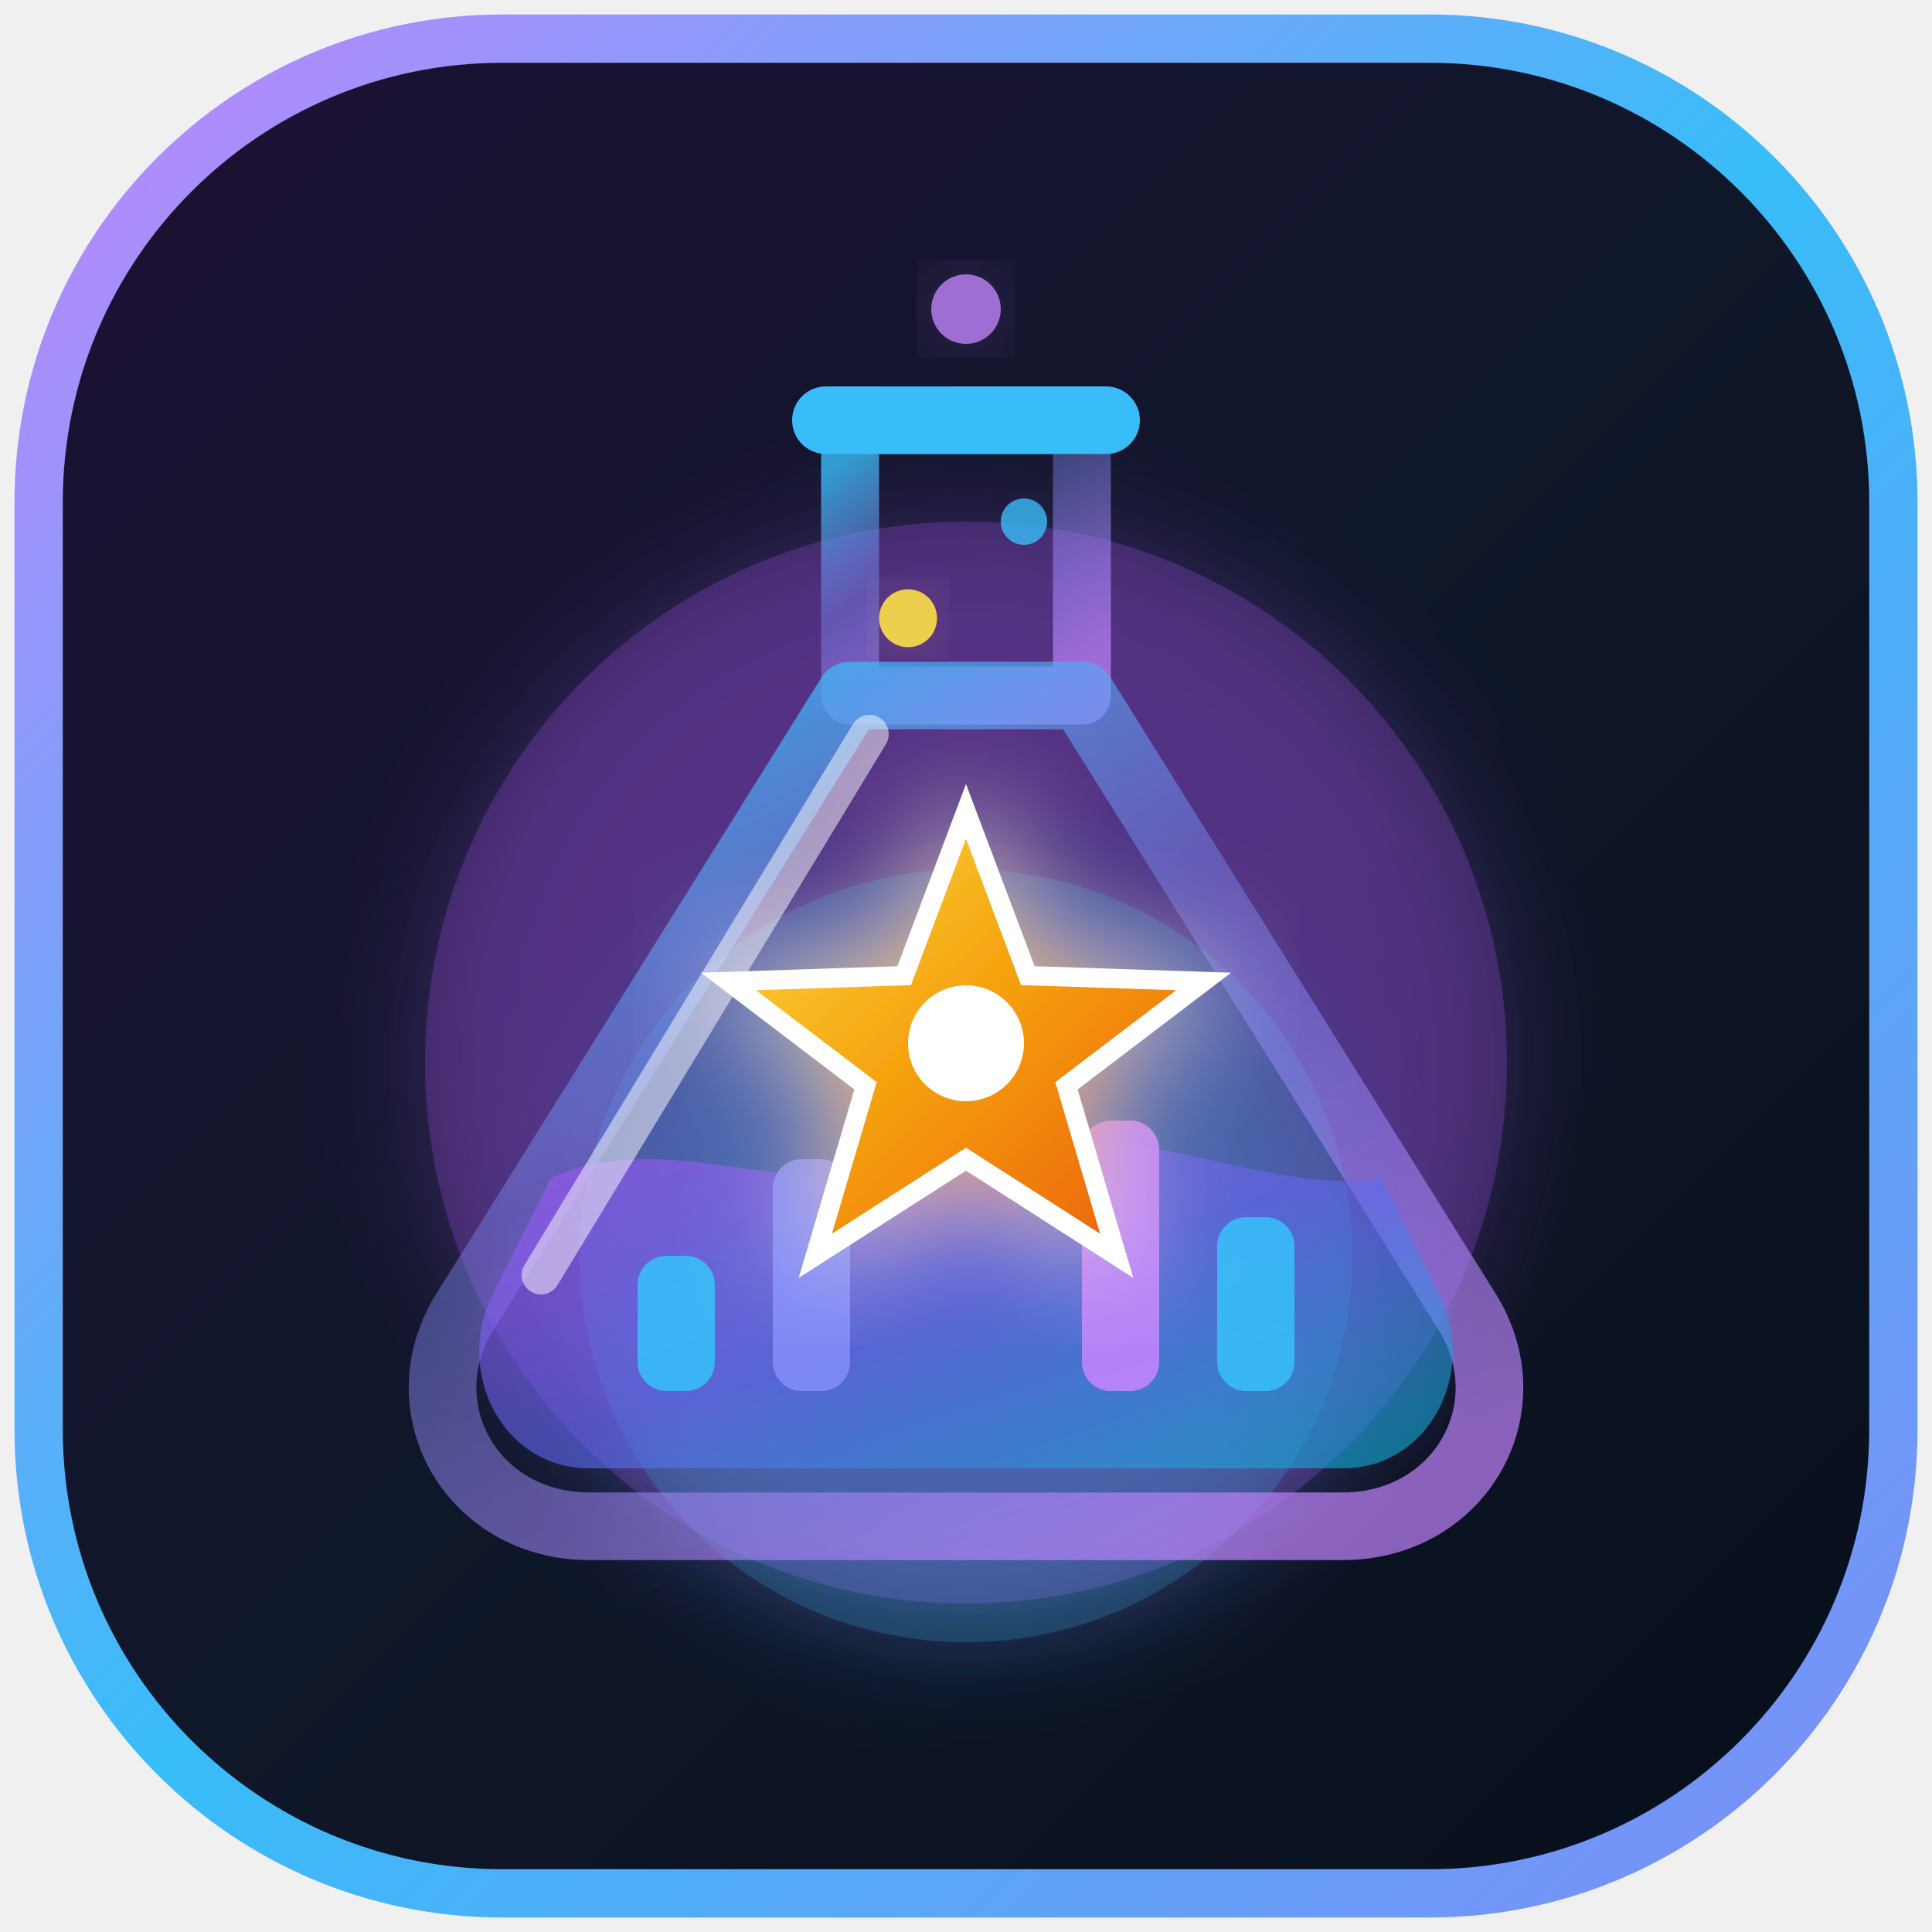
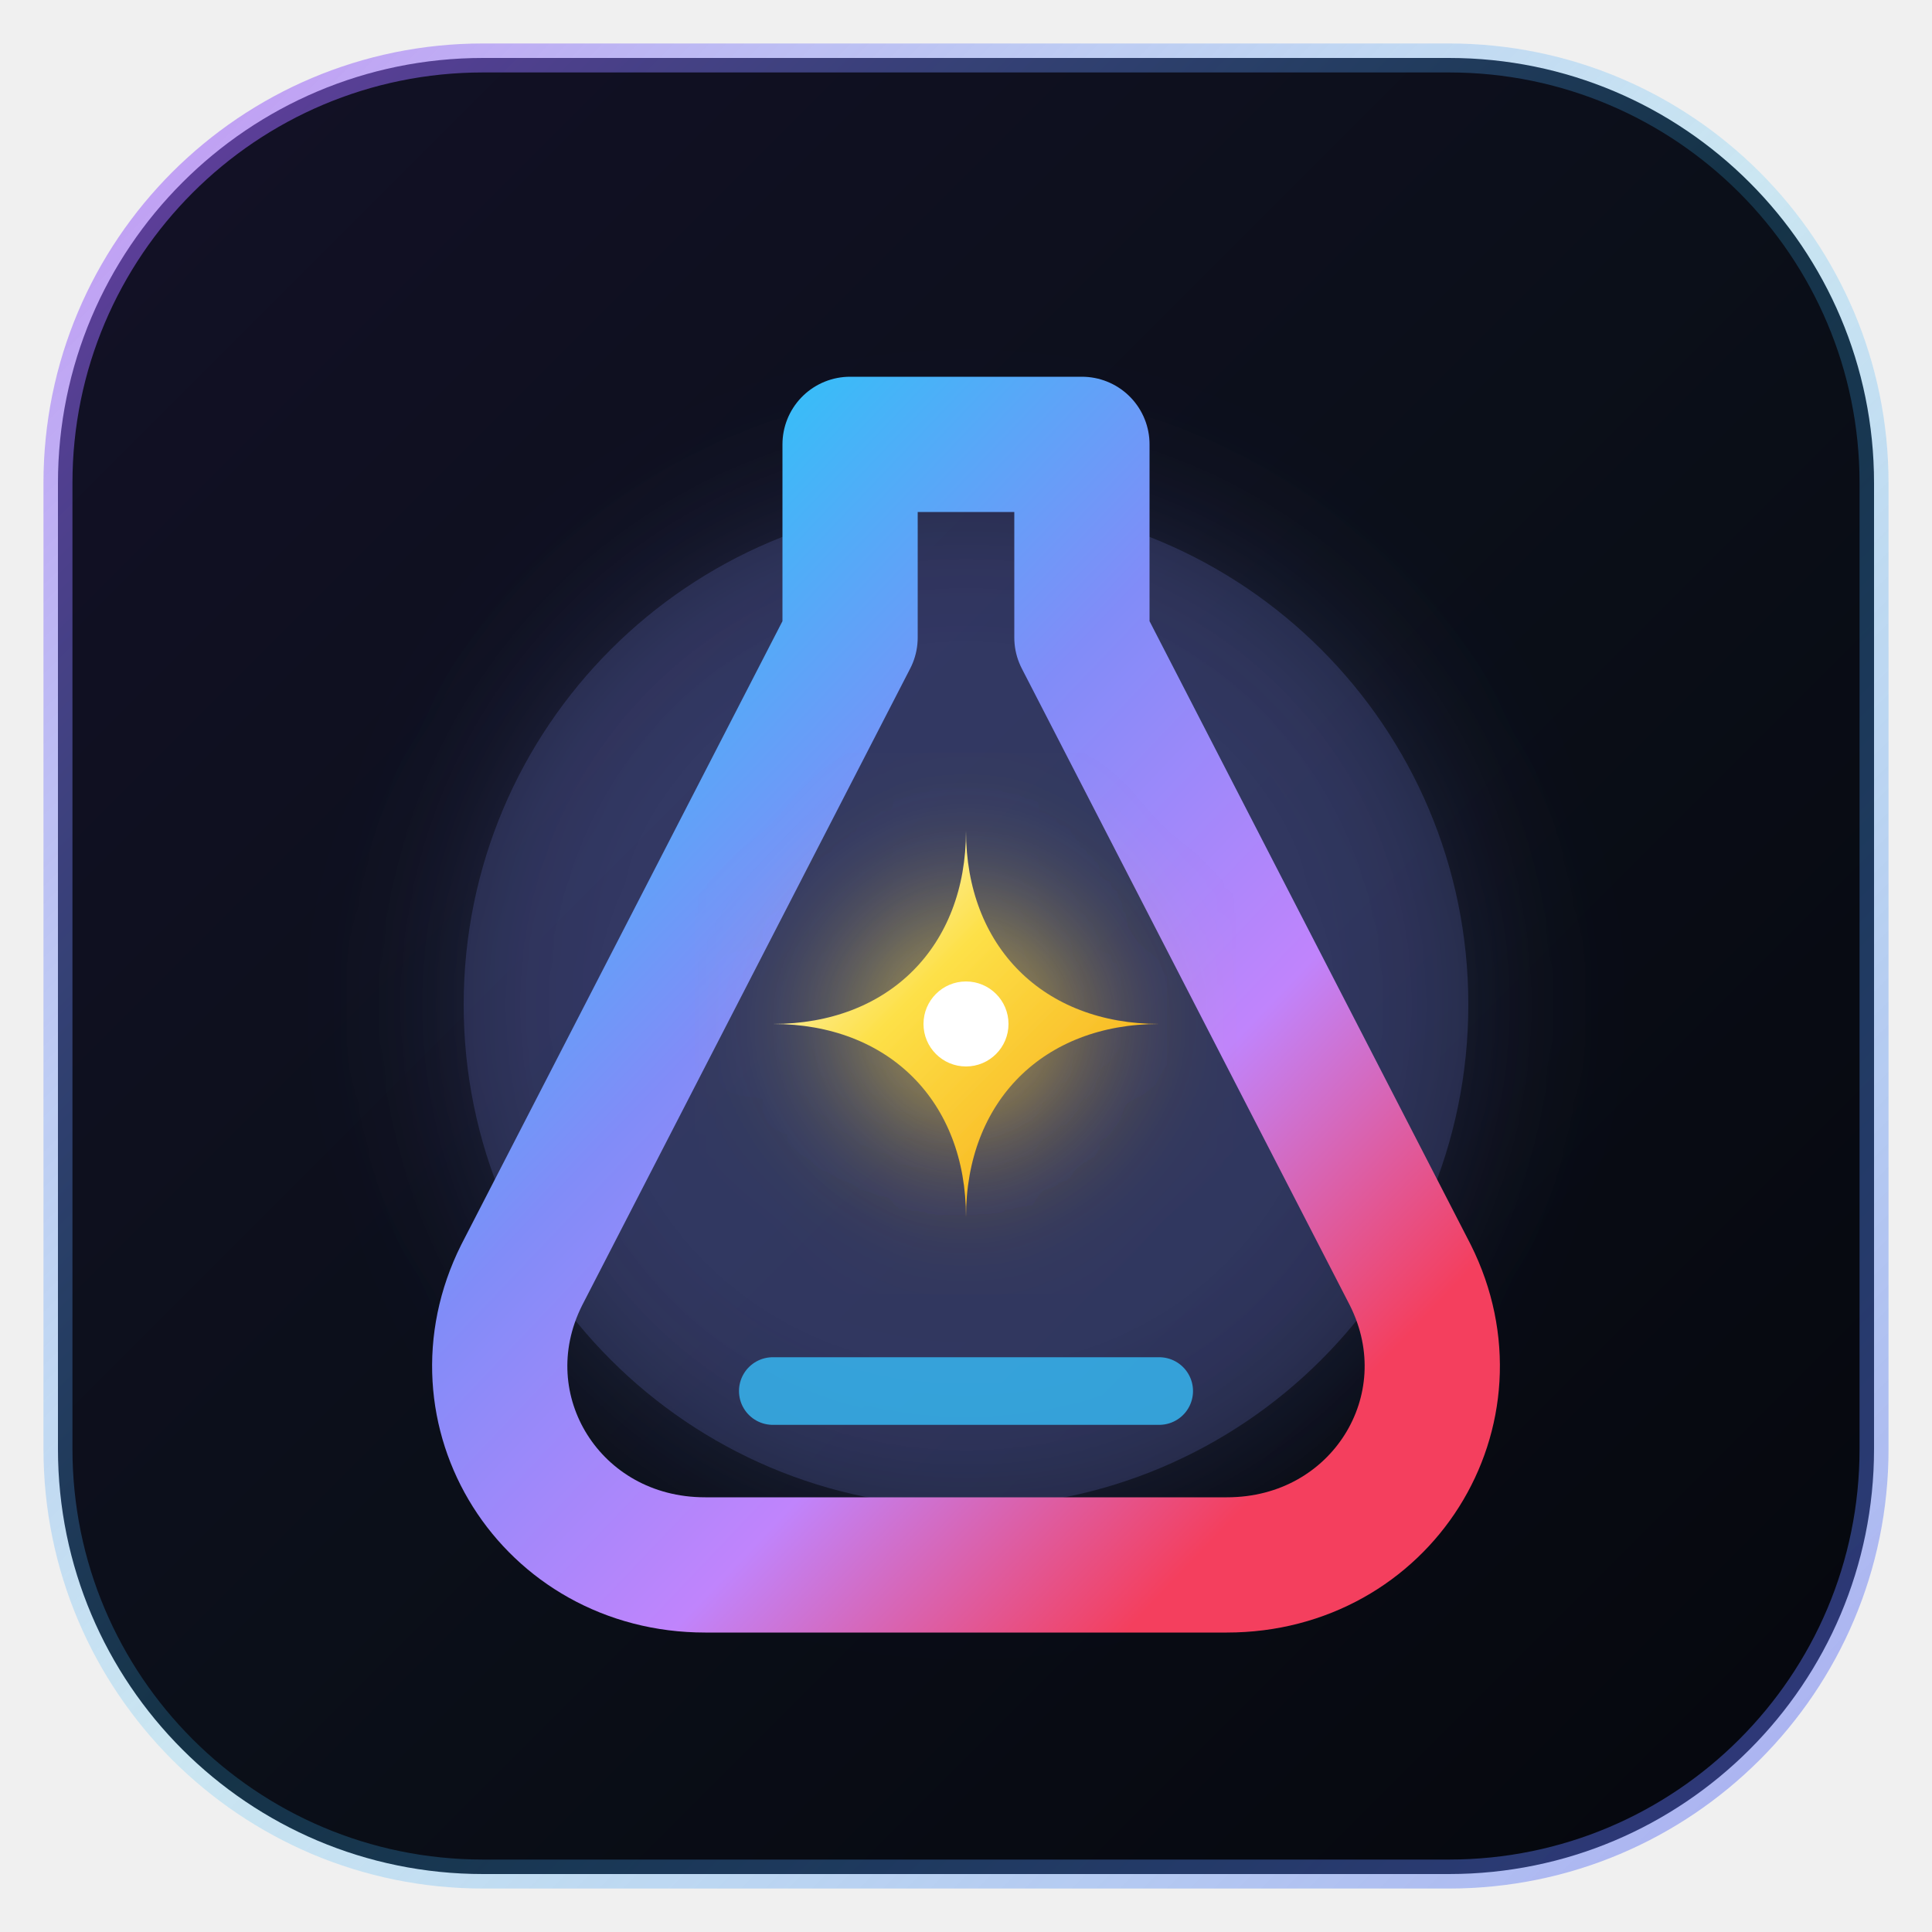
<svg xmlns="http://www.w3.org/2000/svg" viewBox="0 0 100 100" fill="none">
  <defs>
    <linearGradient id="bg" x1="0%" y1="0%" x2="100%" y2="100%">
-       <stop offset="0%" stop-color="#1e1035" />
-       <stop offset="50%" stop-color="#0f172a" />
-       <stop offset="100%" stop-color="#080e1a" />
+       <stop offset="0%" stop-color="#131127" />
+       <stop offset="50%" stop-color="#0b0f19" />
+       <stop offset="100%" stop-color="#05070d" />
    </linearGradient>
    <linearGradient id="border" x1="0%" y1="0%" x2="100%" y2="100%">
-       <stop offset="0%" stop-color="#c084fc" />
-       <stop offset="50%" stop-color="#38bdf8" />
-       <stop offset="100%" stop-color="#818cf8" />
+       <stop offset="0%" stop-color="#a855f7" stop-opacity="0.6" />
+       <stop offset="50%" stop-color="#38bdf8" stop-opacity="0.2" />
+       <stop offset="100%" stop-color="#6366f1" stop-opacity="0.5" />
    </linearGradient>
-     <linearGradient id="flask" x1="20%" y1="0%" x2="80%" y2="100%">
-       <stop offset="0%" stop-color="#38bdf8" stop-opacity="0.8" />
-       <stop offset="40%" stop-color="#818cf8" stop-opacity="0.4" />
-       <stop offset="100%" stop-color="#c084fc" stop-opacity="0.7" />
-     </linearGradient>
-     <linearGradient id="liquid" x1="0%" y1="0%" x2="100%" y2="100%">
-       <stop offset="0%" stop-color="#a855f7" />
-       <stop offset="50%" stop-color="#6366f1" />
-       <stop offset="100%" stop-color="#06b6d4" />
+     <linearGradient id="symbol" x1="15%" y1="10%" x2="85%" y2="90%">
+       <stop offset="0%" stop-color="#38bdf8" />
+       <stop offset="35%" stop-color="#818cf8" />
+       <stop offset="70%" stop-color="#c084fc" />
+       <stop offset="100%" stop-color="#f43f5e" />
    </linearGradient>
    <linearGradient id="star" x1="0%" y1="0%" x2="100%" y2="100%">
-       <stop offset="0%" stop-color="#fde047" />
-       <stop offset="50%" stop-color="#f59e0b" />
-       <stop offset="100%" stop-color="#ea580c" />
+       <stop offset="0%" stop-color="#ffffff" />
+       <stop offset="40%" stop-color="#fde047" />
+       <stop offset="100%" stop-color="#f59e0b" />
    </linearGradient>
    <filter id="glow" x="-20%" y="-20%" width="140%" height="140%">
-       <feGaussianBlur stdDeviation="3" result="blur" />
+       <feGaussianBlur stdDeviation="4" result="blur" />
      <feComposite in="SourceGraphic" in2="blur" operator="over" />
    </filter>
  </defs>
-   <rect x="2" y="2" width="96" height="96" rx="24" fill="url(#bg)" stroke="url(#border)" stroke-width="2.5" />
-   <circle cx="50" cy="55" r="28" fill="#a855f7" fill-opacity="0.25" filter="url(#glow)" />
-   <circle cx="50" cy="65" r="20" fill="#38bdf8" fill-opacity="0.2" filter="url(#glow)" />
-   <path d="M44 22 H56 V36 L44 36 Z" fill="none" stroke="url(#flask)" stroke-width="3" stroke-linecap="round" stroke-linejoin="round" />
-   <rect x="41" y="20" width="18" height="3.5" rx="1.75" fill="#38bdf8" />
-   <path d="M44 36 L24 68 C21 73 24.5 79 30.5 79 H69.5 C75.5 79 79 73 76 68 L56 36 Z" fill="none" stroke="url(#flask)" stroke-width="3.5" stroke-linecap="round" stroke-linejoin="round" />
-   <path d="M28.5 61 C35 58 42 63 50 60 C58 57 65 62 71.5 61 L74.5 67 C76.5 71 74 76 69.5 76 H30.5 C26 76 23.5 71 25.5 67 Z" fill="url(#liquid)" fill-opacity="0.6" />
-   <rect x="33" y="65" width="4" height="7" rx="1.5" fill="#38bdf8" fill-opacity="0.9" />
-   <rect x="40" y="60" width="4" height="12" rx="1.5" fill="#818cf8" fill-opacity="0.9" />
-   <rect x="56" y="58" width="4" height="14" rx="1.5" fill="#c084fc" fill-opacity="0.9" />
-   <rect x="63" y="63" width="4" height="9" rx="1.5" fill="#38bdf8" fill-opacity="0.9" />
-   <polygon points="50,42 53.2,50.5 62.3,50.8 55.2,56.2 57.8,65 50,60 42.2,65 44.8,56.2 37.7,50.8 46.8,50.5" fill="url(#star)" stroke="#fff" stroke-width="1" filter="url(#glow)" />
-   <circle cx="50" cy="54" r="3" fill="#ffffff" />
-   <circle cx="47" cy="32" r="1.5" fill="#fde047" opacity="0.9" filter="url(#glow)" />
-   <circle cx="53" cy="27" r="1.2" fill="#38bdf8" opacity="0.8" />
-   <circle cx="50" cy="16" r="1.8" fill="#c084fc" opacity="0.8" filter="url(#glow)" />
-   <path d="M28 66 L45 38" stroke="#ffffff" stroke-width="2" stroke-linecap="round" stroke-opacity="0.5" />
+   <rect x="3" y="3" width="94" height="94" rx="22" fill="url(#bg)" stroke="url(#border)" stroke-width="1.5" />
+   <circle cx="50" cy="52" r="26" fill="#818cf8" fill-opacity="0.18" filter="url(#glow)" />
+   <path d="M44 23 H56 V33 L73 66 C76.5 73 71.5 81 63.5 81 H36.5 C28.5 81 23.5 73 27 66 L44 33 V23 Z" fill="none" stroke="url(#symbol)" stroke-width="7" stroke-linecap="round" stroke-linejoin="round" />
+   <line x1="41" y1="23" x2="59" y2="23" stroke="url(#symbol)" stroke-width="7" stroke-linecap="round" />
+   <path d="M50 43 C50 49 54 53 60 53 C54 53 50 57 50 63 C50 57 46 53 40 53 C46 53 50 49 50 43 Z" fill="url(#star)" filter="url(#glow)" />
+   <circle cx="50" cy="53" r="2.2" fill="#ffffff" />
+   <line x1="40" y1="72" x2="60" y2="72" stroke="#38bdf8" stroke-width="3.5" stroke-linecap="round" stroke-opacity="0.8" />
</svg>
